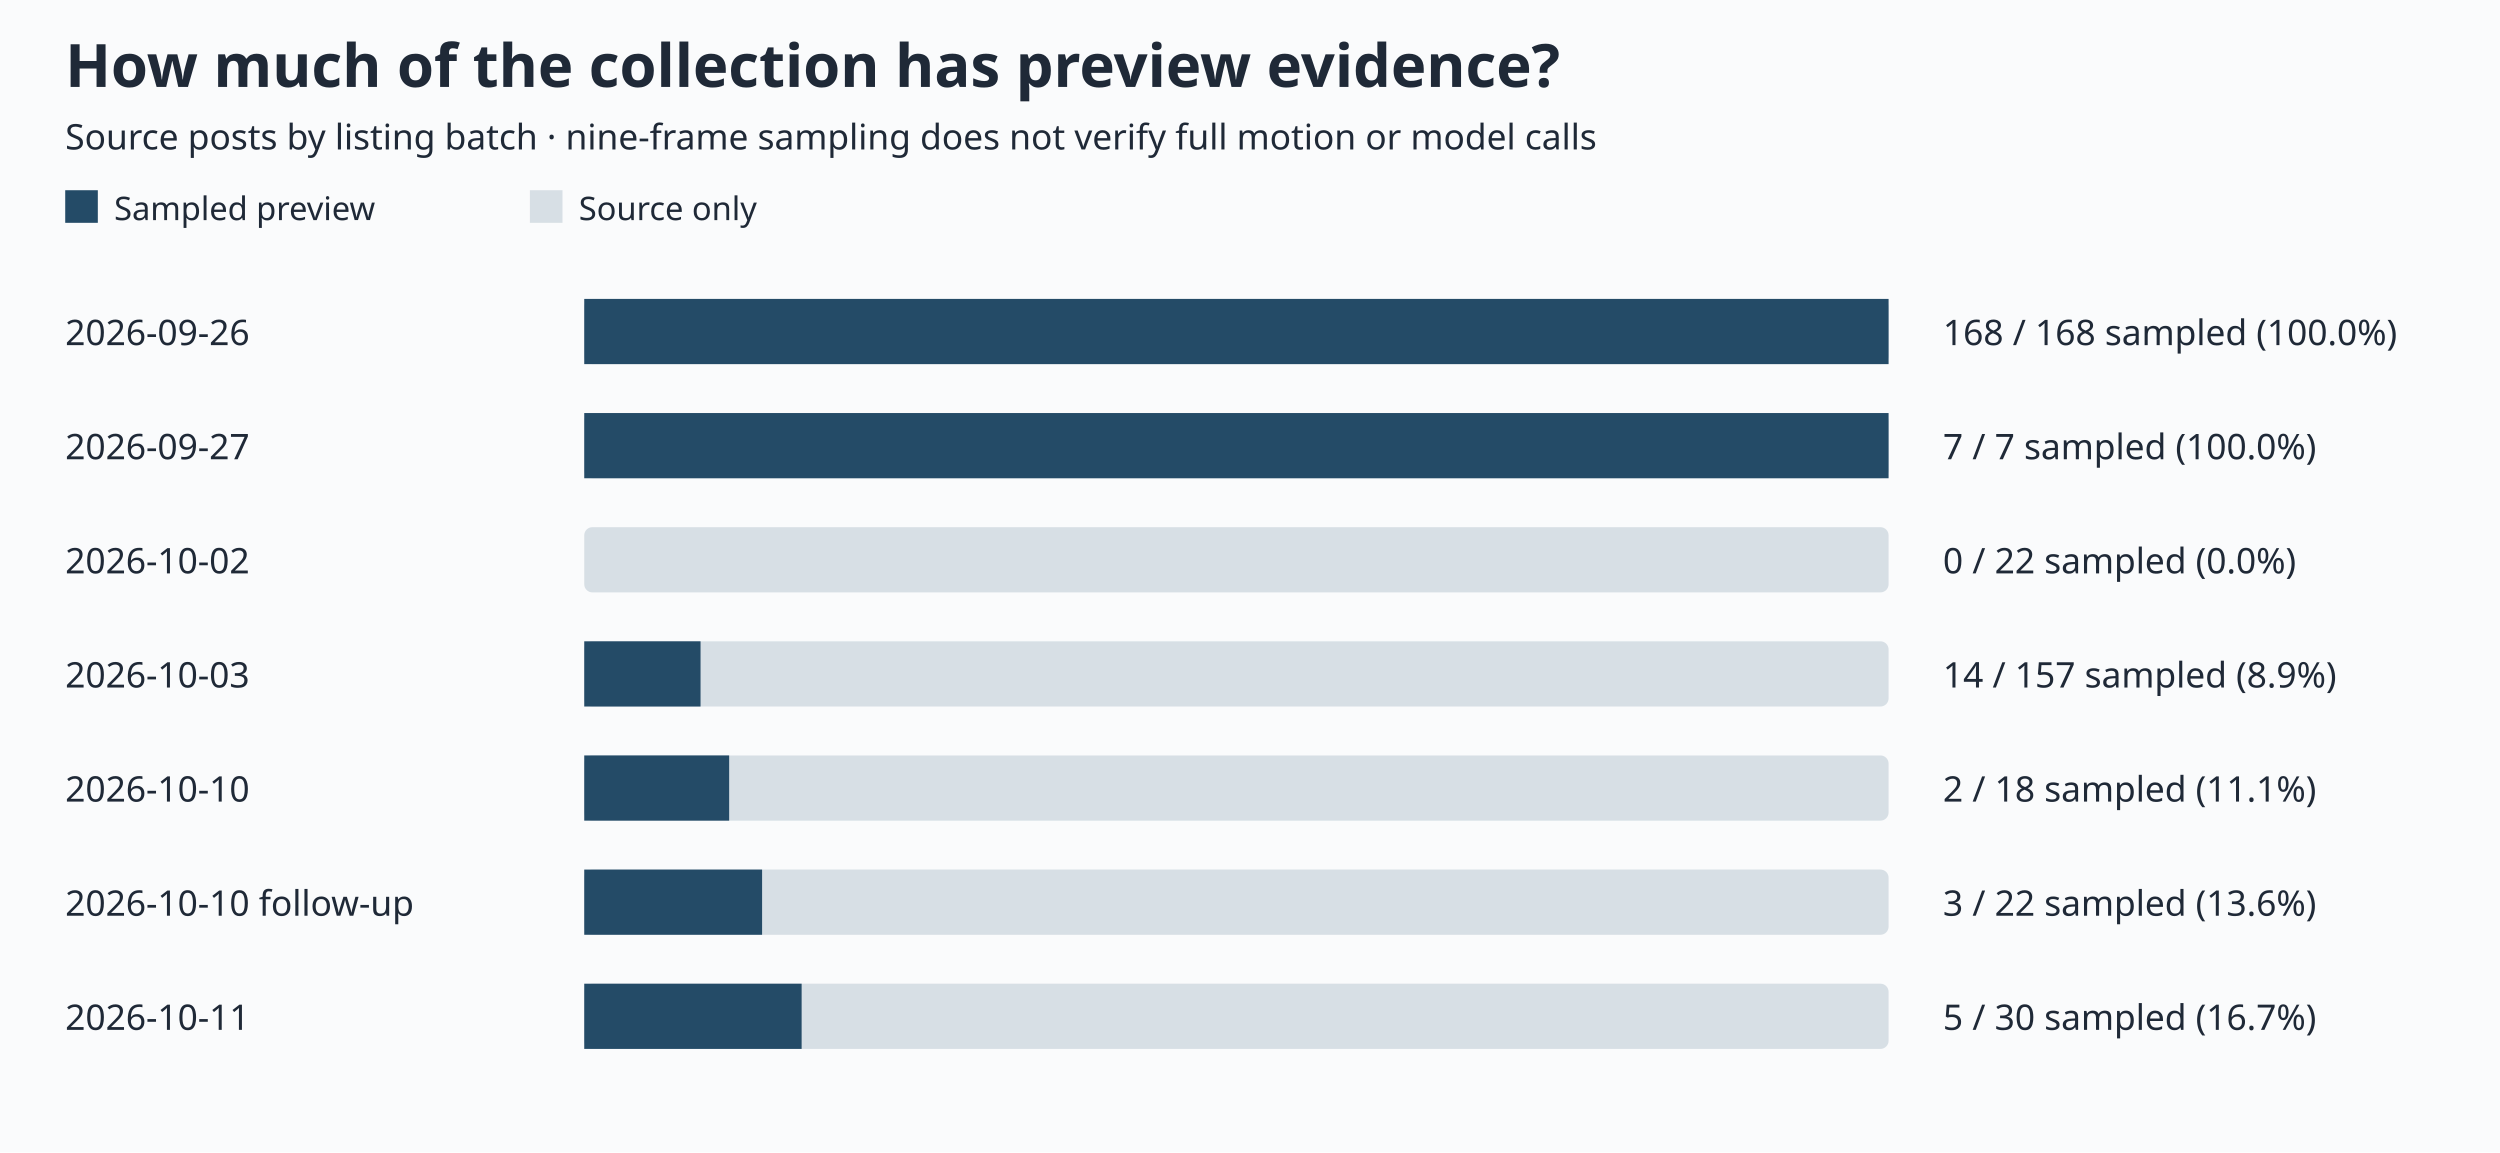
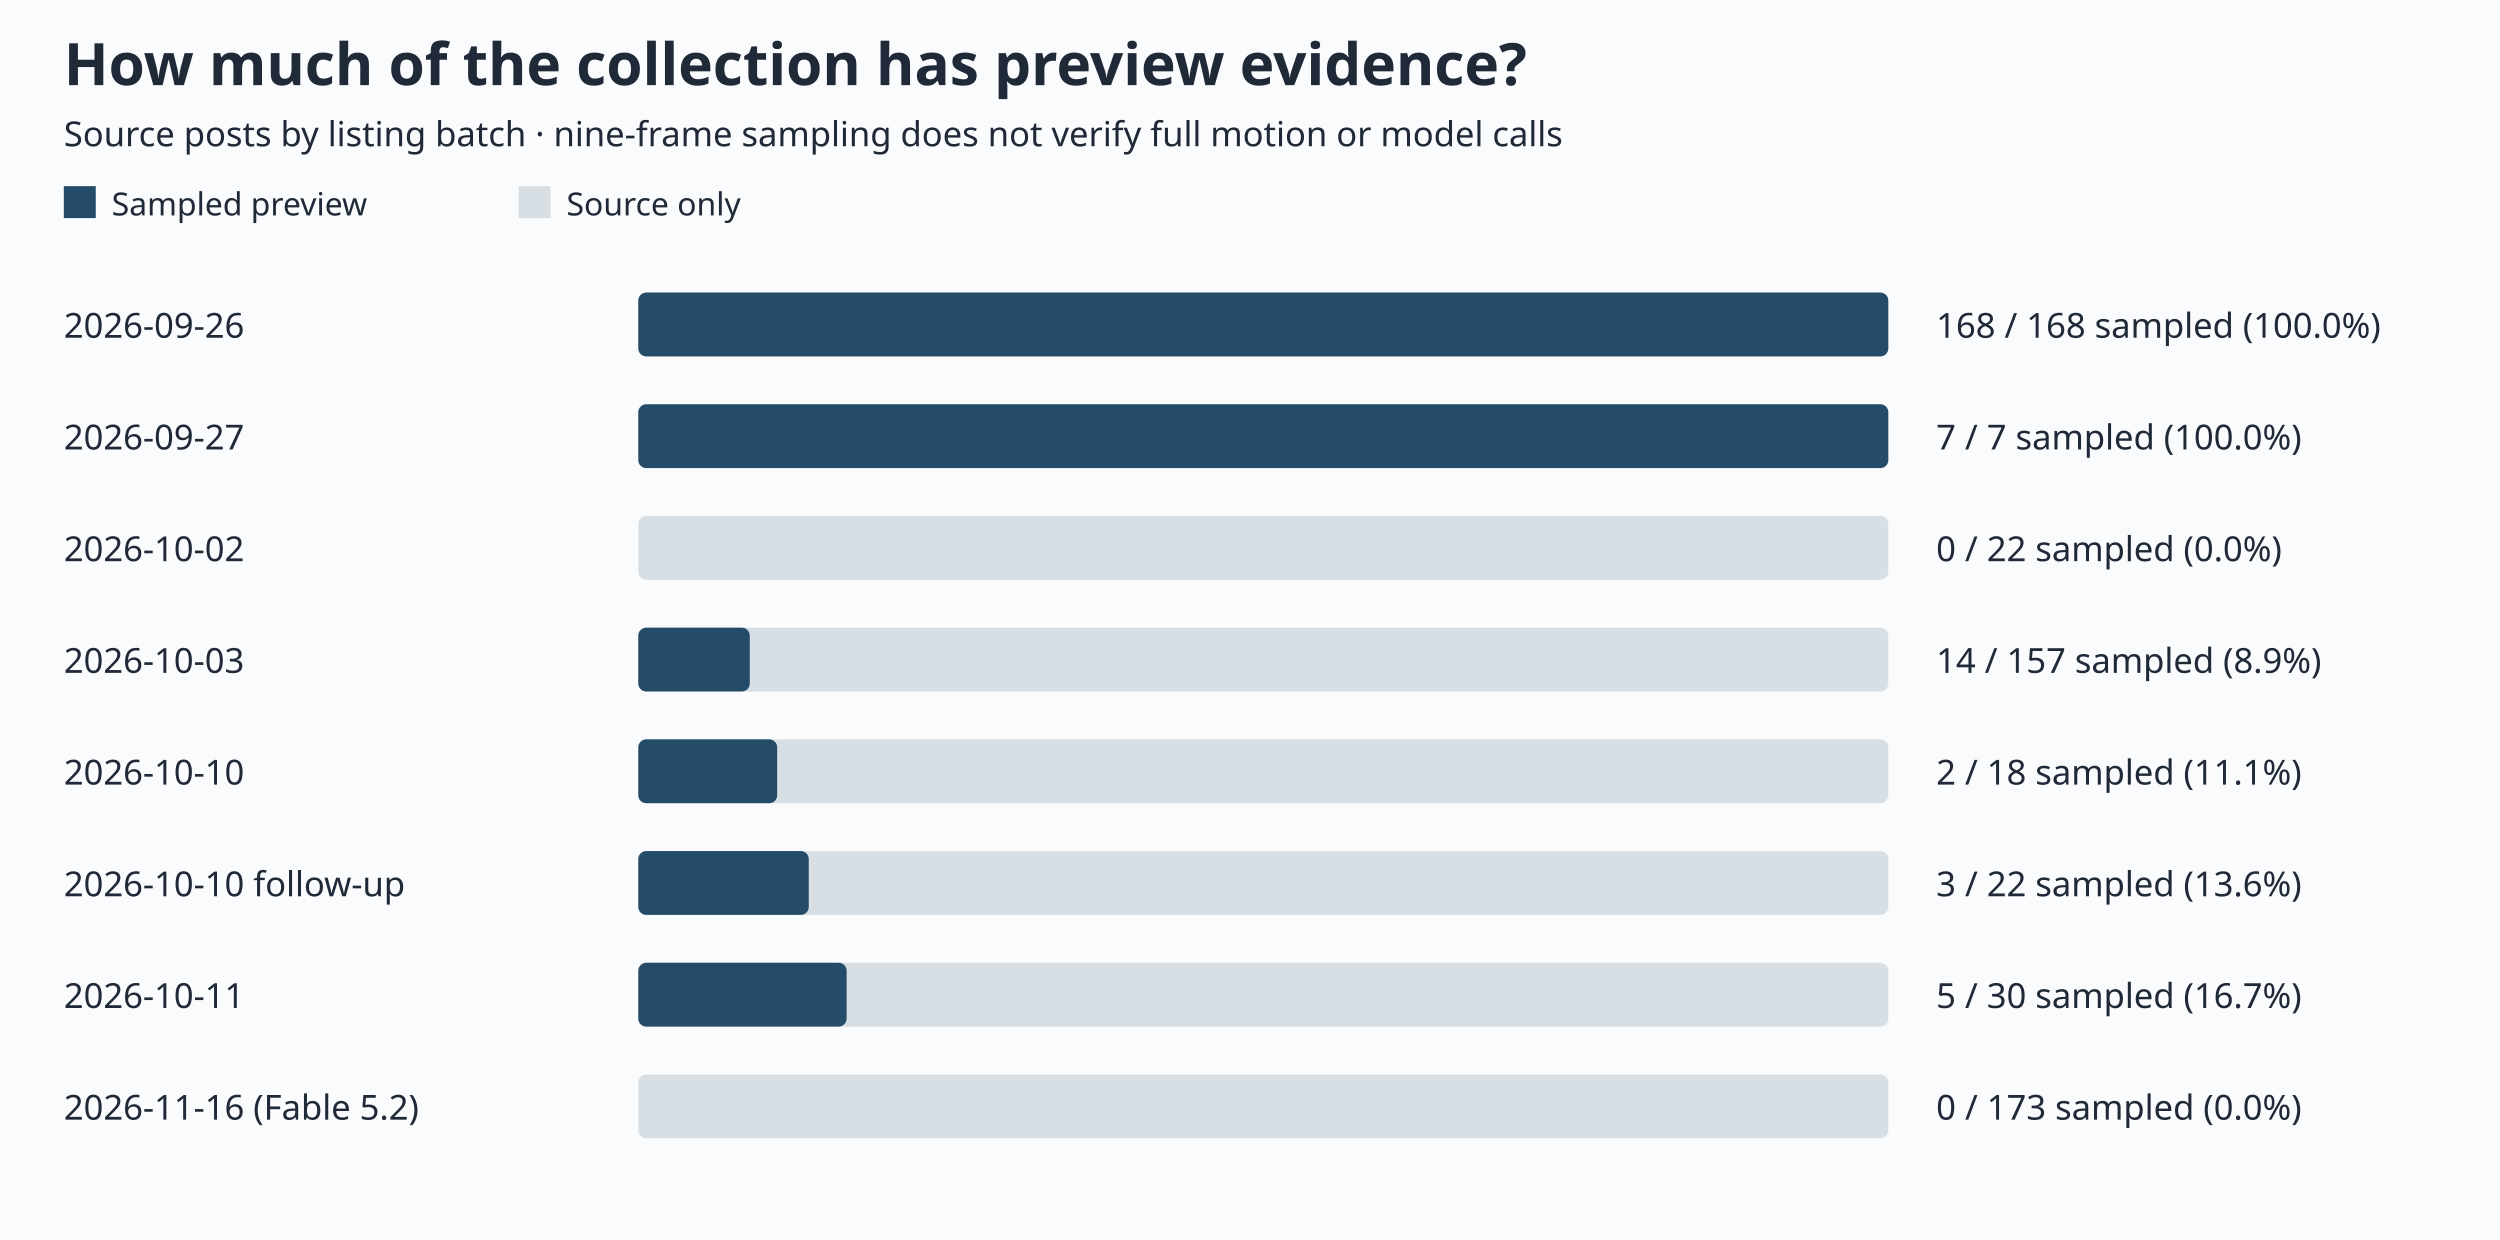
- <svg xmlns="http://www.w3.org/2000/svg" viewBox="0 0 920 424" role="img" aria-labelledby="title desc">
-   <rect width="920" height="424" fill="#fafbfc" />
+ <svg xmlns="http://www.w3.org/2000/svg" viewBox="0 0 940 466" role="img" aria-labelledby="title desc">
+   <rect width="940" height="466" fill="#fafbfc" />
  <g font-family="system-ui,sans-serif" fill="#1f2937">
    <text x="24" y="32" font-size="22" font-weight="600">How much of the collection has preview evidence?</text>
    <text x="24" y="55" font-size="13">Source posts by listing batch · nine-frame sampling does not verify full motion or model calls</text>
    <rect x="24" y="70" width="12" height="12" fill="#244b67" />
    <text x="42" y="81" font-size="12">Sampled preview</text>
    <rect x="195" y="70" width="12" height="12" fill="#d7dfe5" />
    <text x="213" y="81" font-size="12">Source only</text>
    <text x="24" y="127" font-size="13">2026-09-26</text>
-     <rect x="215" y="110" width="480" height="24" rx="3" fill="#d7dfe5" />
-     <rect x="215" y="110" width="480.00" height="24" fill="#244b67" />
-     <text x="715" y="127" font-size="13">168 / 168 sampled (100.0%)</text>
+     <rect x="240" y="110" width="470" height="24" rx="3" fill="#d7dfe5" />
+     <rect x="240" y="110" width="470.00" height="24" rx="3" fill="#244b67" />
+     <text x="728" y="127" font-size="13">168 / 168 sampled (100.0%)</text>
    <text x="24" y="169" font-size="13">2026-09-27</text>
-     <rect x="215" y="152" width="480" height="24" rx="3" fill="#d7dfe5" />
-     <rect x="215" y="152" width="480.00" height="24" fill="#244b67" />
-     <text x="715" y="169" font-size="13">7 / 7 sampled (100.0%)</text>
+     <rect x="240" y="152" width="470" height="24" rx="3" fill="#d7dfe5" />
+     <rect x="240" y="152" width="470.00" height="24" rx="3" fill="#244b67" />
+     <text x="728" y="169" font-size="13">7 / 7 sampled (100.0%)</text>
    <text x="24" y="211" font-size="13">2026-10-02</text>
-     <rect x="215" y="194" width="480" height="24" rx="3" fill="#d7dfe5" />
-     <rect x="215" y="194" width="0.00" height="24" fill="#244b67" />
-     <text x="715" y="211" font-size="13">0 / 22 sampled (0.0%)</text>
+     <rect x="240" y="194" width="470" height="24" rx="3" fill="#d7dfe5" />
+     <rect x="240" y="194" width="0.00" height="24" rx="3" fill="#244b67" />
+     <text x="728" y="211" font-size="13">0 / 22 sampled (0.0%)</text>
    <text x="24" y="253" font-size="13">2026-10-03</text>
-     <rect x="215" y="236" width="480" height="24" rx="3" fill="#d7dfe5" />
-     <rect x="215" y="236" width="42.80" height="24" fill="#244b67" />
-     <text x="715" y="253" font-size="13">14 / 157 sampled (8.9%)</text>
+     <rect x="240" y="236" width="470" height="24" rx="3" fill="#d7dfe5" />
+     <rect x="240" y="236" width="41.91" height="24" rx="3" fill="#244b67" />
+     <text x="728" y="253" font-size="13">14 / 157 sampled (8.9%)</text>
    <text x="24" y="295" font-size="13">2026-10-10</text>
-     <rect x="215" y="278" width="480" height="24" rx="3" fill="#d7dfe5" />
-     <rect x="215" y="278" width="53.33" height="24" fill="#244b67" />
-     <text x="715" y="295" font-size="13">2 / 18 sampled (11.1%)</text>
+     <rect x="240" y="278" width="470" height="24" rx="3" fill="#d7dfe5" />
+     <rect x="240" y="278" width="52.22" height="24" rx="3" fill="#244b67" />
+     <text x="728" y="295" font-size="13">2 / 18 sampled (11.1%)</text>
    <text x="24" y="337" font-size="13">2026-10-10 follow-up</text>
-     <rect x="215" y="320" width="480" height="24" rx="3" fill="#d7dfe5" />
-     <rect x="215" y="320" width="65.45" height="24" fill="#244b67" />
-     <text x="715" y="337" font-size="13">3 / 22 sampled (13.6%)</text>
+     <rect x="240" y="320" width="470" height="24" rx="3" fill="#d7dfe5" />
+     <rect x="240" y="320" width="64.09" height="24" rx="3" fill="#244b67" />
+     <text x="728" y="337" font-size="13">3 / 22 sampled (13.6%)</text>
    <text x="24" y="379" font-size="13">2026-10-11</text>
-     <rect x="215" y="362" width="480" height="24" rx="3" fill="#d7dfe5" />
-     <rect x="215" y="362" width="80.00" height="24" fill="#244b67" />
-     <text x="715" y="379" font-size="13">5 / 30 sampled (16.7%)</text>
+     <rect x="240" y="362" width="470" height="24" rx="3" fill="#d7dfe5" />
+     <rect x="240" y="362" width="78.33" height="24" rx="3" fill="#244b67" />
+     <text x="728" y="379" font-size="13">5 / 30 sampled (16.7%)</text>
+     <text x="24" y="421" font-size="13">2026-11-16 (Fable 5.2)</text>
+     <rect x="240" y="404" width="470" height="24" rx="3" fill="#d7dfe5" />
+     <rect x="240" y="404" width="0.00" height="24" rx="3" fill="#244b67" />
+     <text x="728" y="421" font-size="13">0 / 173 sampled (0.0%)</text>
  </g>
</svg>
